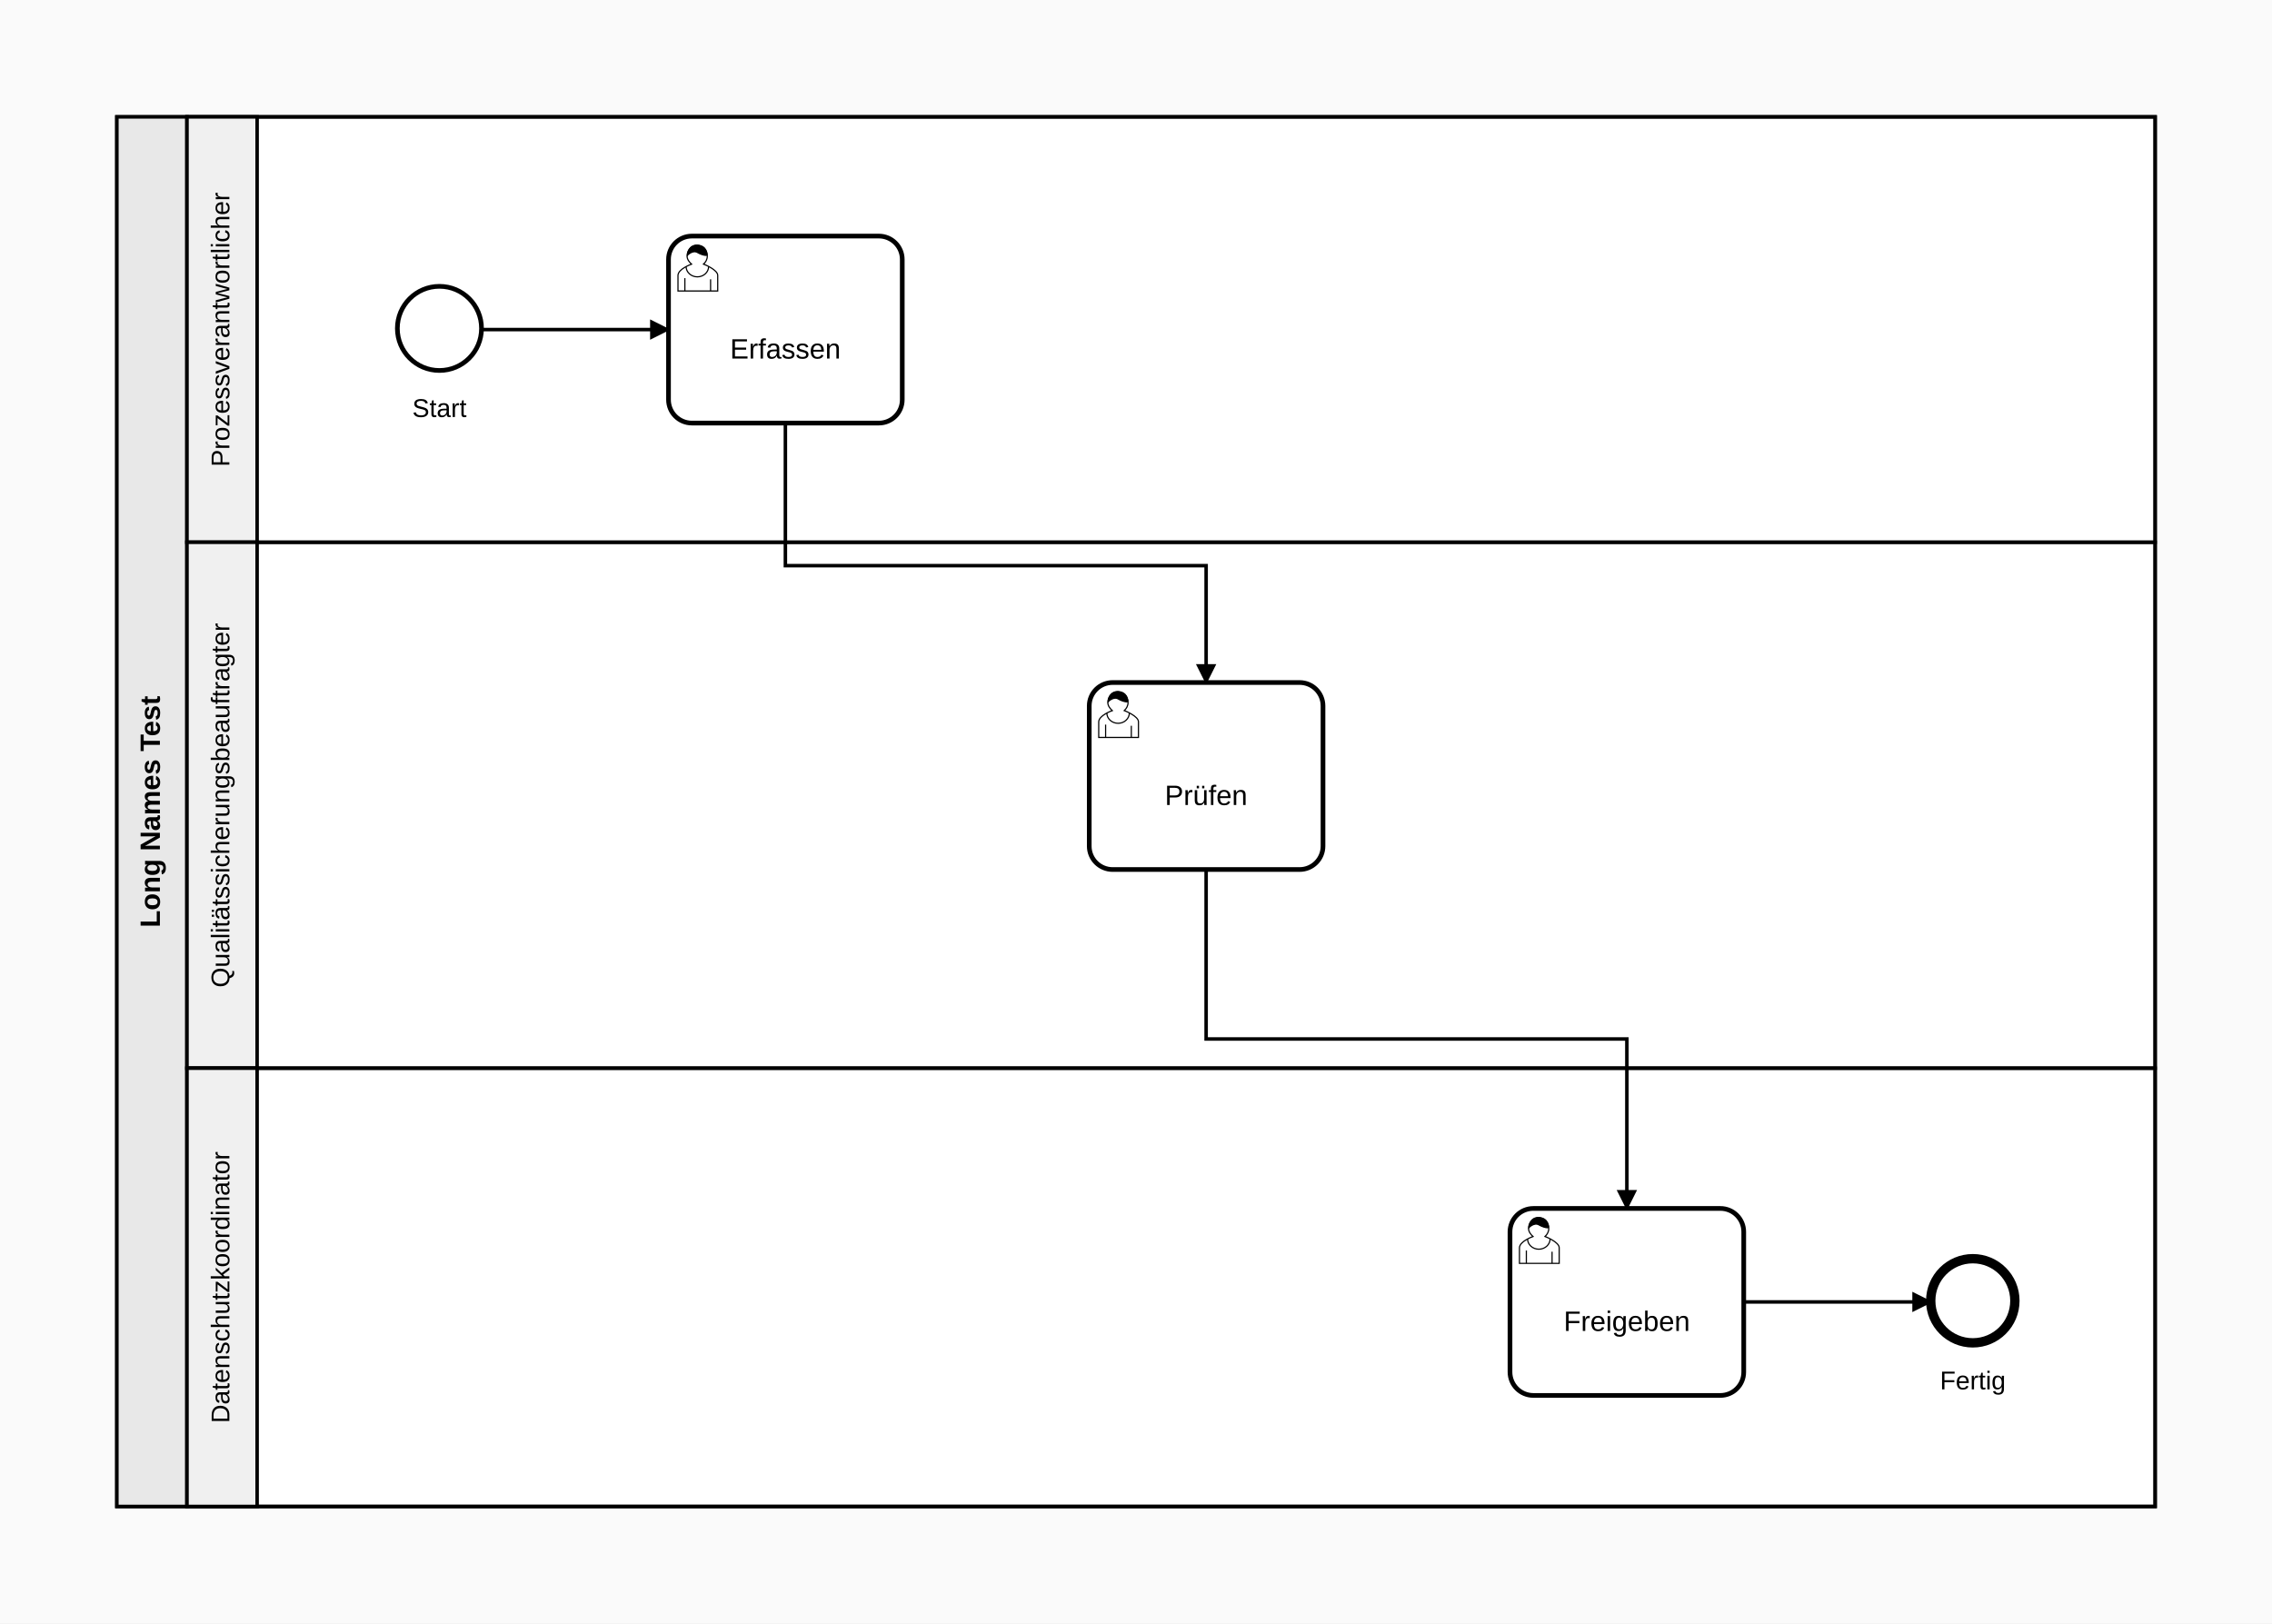
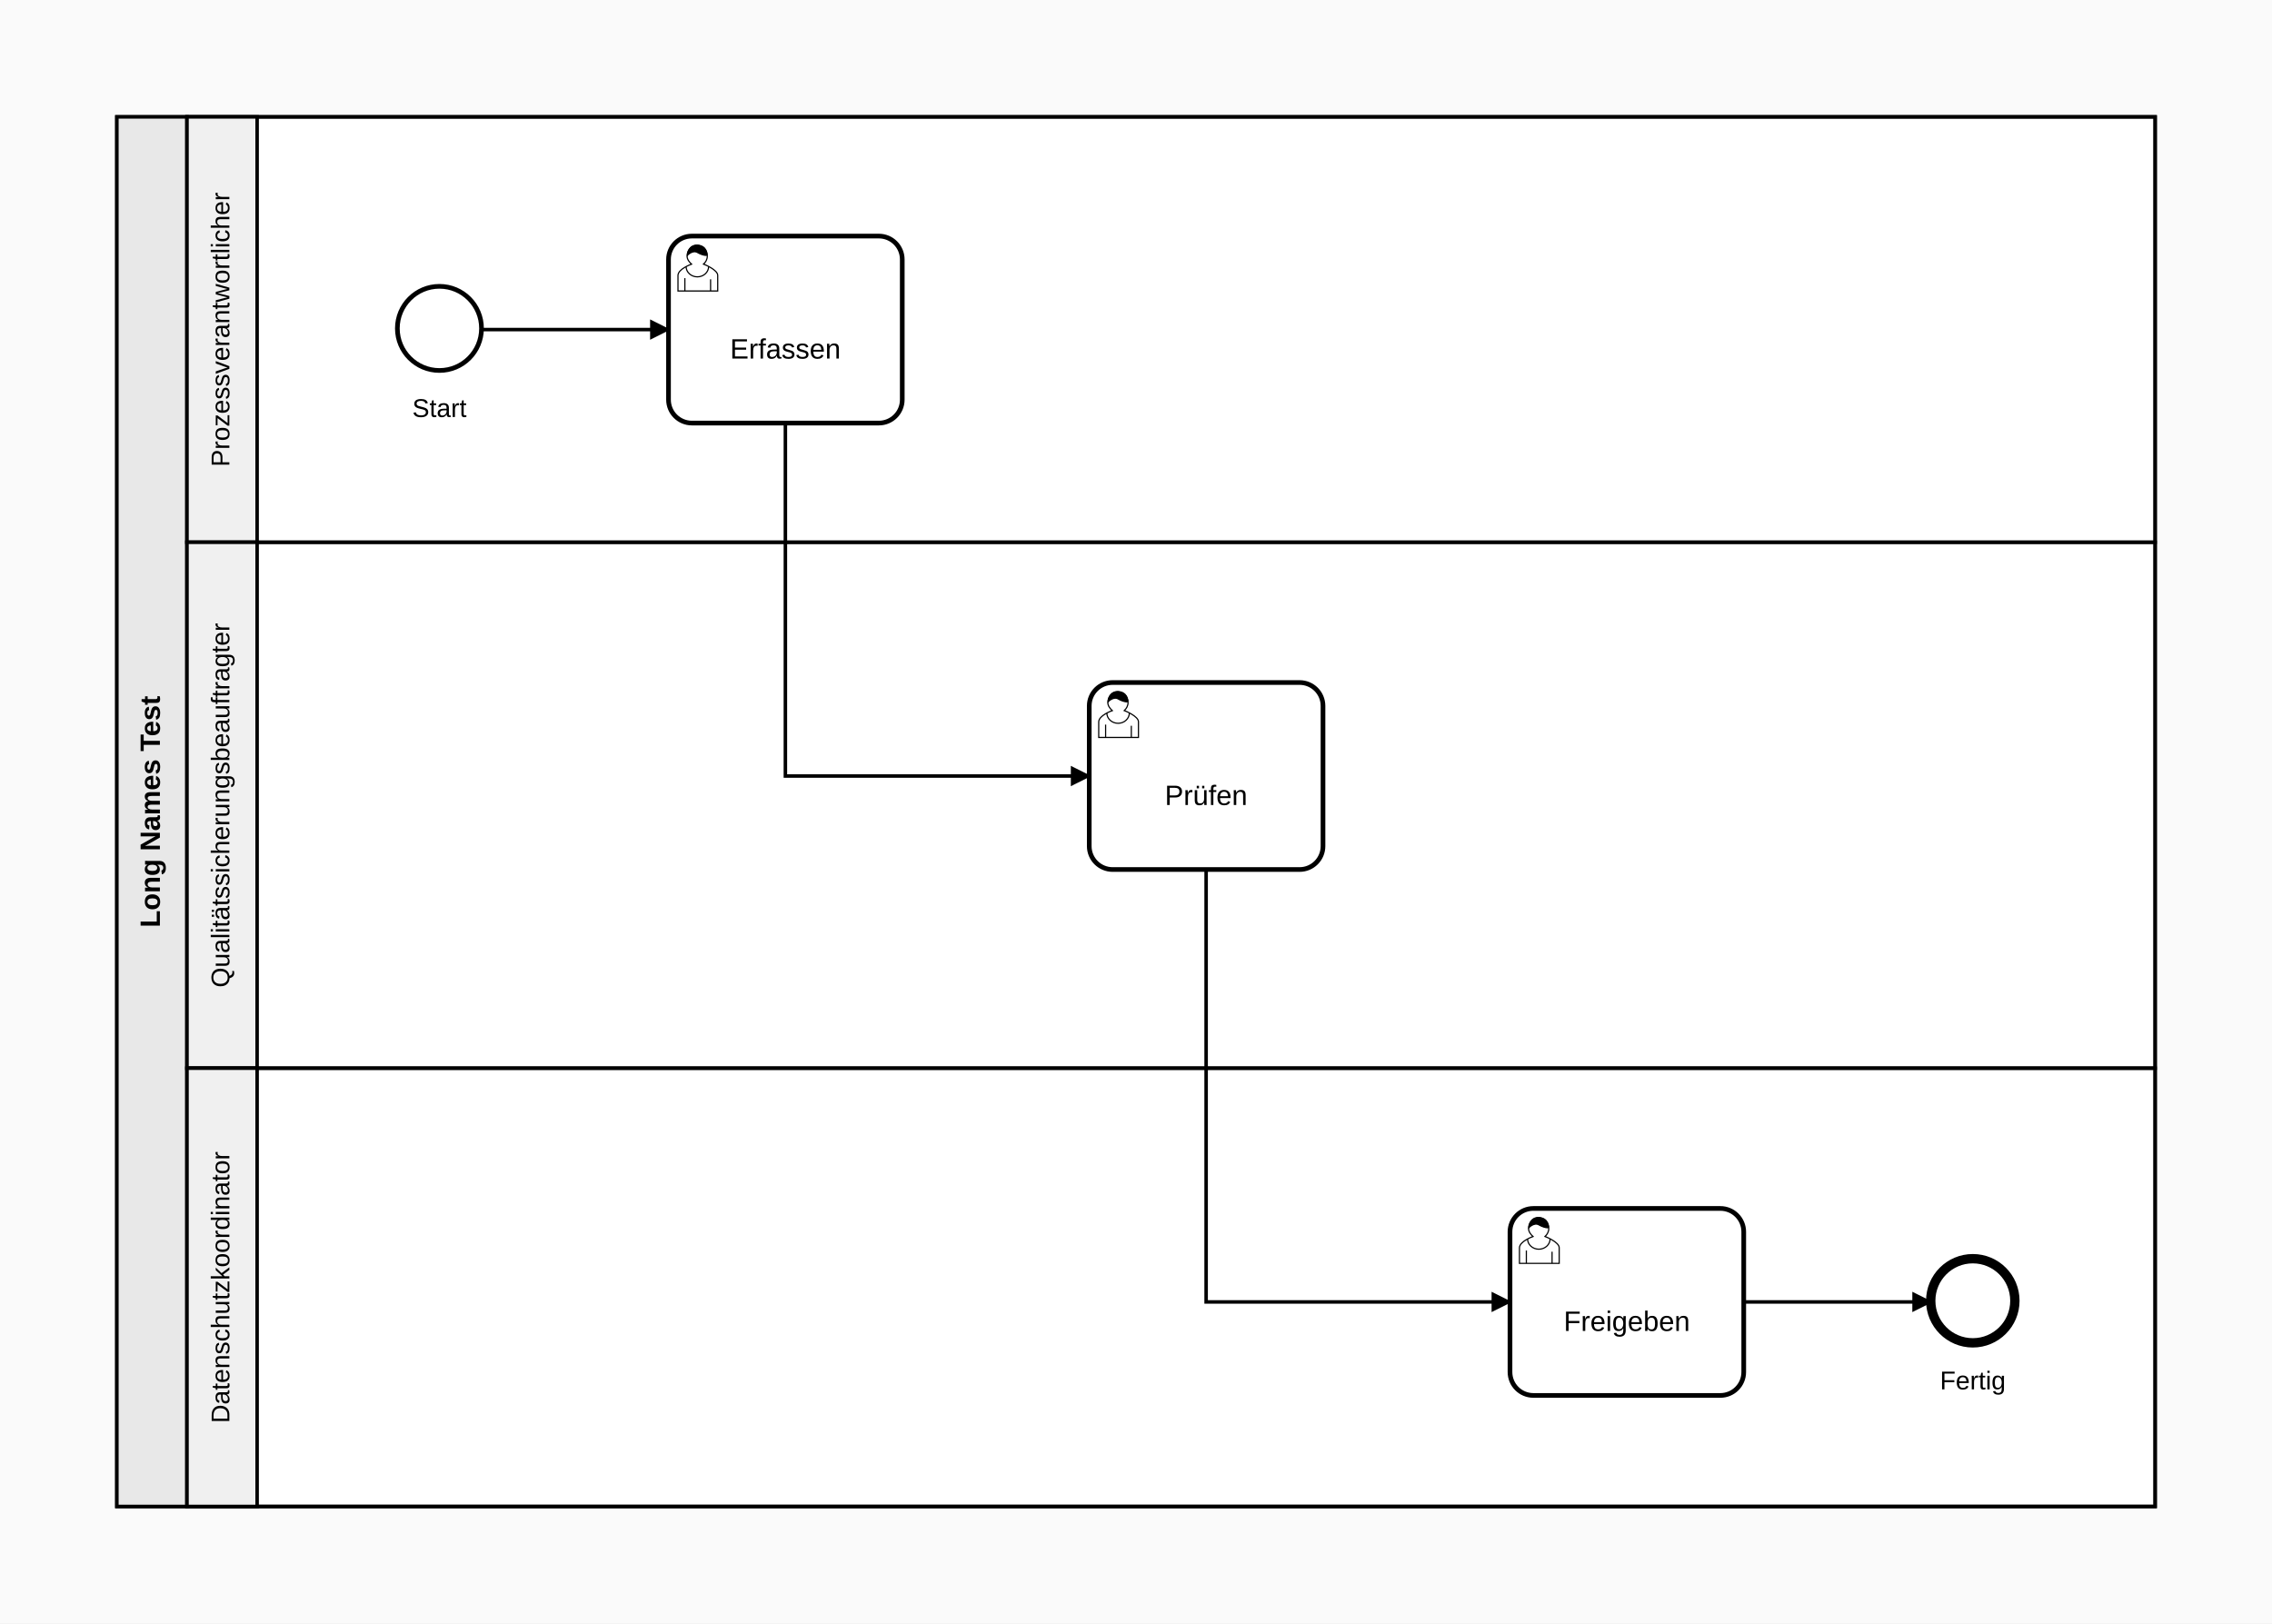
<svg xmlns="http://www.w3.org/2000/svg" width="972" height="694.5" viewBox="0 0 972 694.5" font-family="Arial, sans-serif">
  <defs>
    <marker id="seq-end" viewBox="0 0 20 20" refX="11" refY="10" markerWidth="10" markerHeight="10" orient="auto">
      <path d="M 1 5 L 11 10 L 1 15 Z" fill="#000000" stroke="#000000" stroke-width="1" />
    </marker>
    <marker id="seq-default-src" viewBox="0 0 20 20" refX="6" refY="10" markerWidth="10" markerHeight="10" orient="auto">
      <path d="M 6 3 L 10 17" stroke="#000000" stroke-width="1.5" />
    </marker>
    <marker id="seq-conditional-src" viewBox="0 0 20 20" refX="1" refY="10" markerWidth="12" markerHeight="12" orient="auto">
      <path d="M 1 10 L 8 6 L 15 10 L 8 14 Z" fill="#ffffff" stroke="#000000" stroke-width="1" />
    </marker>
    <marker id="msg-start" viewBox="0 0 20 20" refX="6" refY="6" markerWidth="20" markerHeight="20" orient="auto">
      <circle cx="6" cy="6" r="3.5" fill="#ffffff" stroke="#000000" stroke-width="1" />
    </marker>
    <marker id="msg-end" viewBox="0 0 20 20" refX="8.5" refY="5" markerWidth="20" markerHeight="20" orient="auto">
      <path d="m 1 5 l 0 -3 l 7 3 l -7 3 z" fill="#ffffff" stroke="#000000" stroke-width="1" stroke-linecap="butt" />
    </marker>
    <marker id="assoc-end" viewBox="0 0 20 20" refX="11" refY="10" markerWidth="10" markerHeight="10" orient="auto">
      <path d="M 1 5 L 11 10 L 1 15" fill="none" stroke="#000000" stroke-width="1.5" />
    </marker>
  </defs>
  <rect width="972" height="694.5" fill="#fafafa" />
  <rect x="50" y="50" width="872" height="594.5" fill="#ffffff" stroke="#000000" stroke-width="1.5" />
  <rect x="50" y="50" width="30" height="594.5" fill="#e8e8e8" stroke="#000000" stroke-width="1.5" />
  <text x="65" y="347.25" text-anchor="middle" dominant-baseline="middle" font-size="12" font-weight="bold" fill="#000000" transform="rotate(-90,65,347.25)">Long Names Test</text>
  <rect x="80" y="50" width="842" height="182" fill="#ffffff" fill-opacity="0.25" stroke="#000000" stroke-width="1.5" />
  <rect x="80" y="50" width="30" height="182" fill="#f0f0f0" stroke="#000000" stroke-width="1.5" />
  <text x="95" y="141" text-anchor="middle" dominant-baseline="middle" font-size="11" fill="#000000" transform="rotate(-90,95,141)">Prozessverantwortlicher</text>
  <rect x="80" y="232" width="842" height="225" fill="#ffffff" fill-opacity="0.25" stroke="#000000" stroke-width="1.5" />
  <rect x="80" y="232" width="30" height="225" fill="#f0f0f0" stroke="#000000" stroke-width="1.5" />
  <text x="95" y="344.5" text-anchor="middle" dominant-baseline="middle" font-size="11" fill="#000000" transform="rotate(-90,95,344.5)">Qualitätssicherungsbeauftragter</text>
  <rect x="80" y="457" width="842" height="187.5" fill="#ffffff" fill-opacity="0.25" stroke="#000000" stroke-width="1.5" />
  <rect x="80" y="457" width="30" height="187.5" fill="#f0f0f0" stroke="#000000" stroke-width="1.5" />
  <text x="95" y="550.75" text-anchor="middle" dominant-baseline="middle" font-size="11" fill="#000000" transform="rotate(-90,95,550.75)">Datenschutzkoordinator</text>
  <path d="M 206 141 L 286 141" stroke="#000000" stroke-width="1.5" fill="none" marker-end="url(#seq-end)" />
-   <path d="M 336 181 L 336 242 L 516 242 L 516 292" stroke="#000000" stroke-width="1.5" fill="none" marker-end="url(#seq-end)" />
-   <path d="M 516 372 L 516 444.5 L 696 444.5 L 696 517" stroke="#000000" stroke-width="1.5" fill="none" marker-end="url(#seq-end)" />
+   <path d="M 336 181 L 336 332 L 466 332" stroke="#000000" stroke-width="1.5" fill="none" marker-end="url(#seq-end)" />
+   <path d="M 516 372 L 516 557 L 646 557" stroke="#000000" stroke-width="1.5" fill="none" marker-end="url(#seq-end)" />
  <path d="M 746 557 L 826 557" stroke="#000000" stroke-width="1.5" fill="none" marker-end="url(#seq-end)" />
  <circle cx="188" cy="140.5" r="18" fill="#ffffff" fill-opacity="0.95" stroke="#000000" stroke-width="2" />
  <text text-anchor="middle" font-size="11" fill="#000000">
    <tspan x="188" y="178.4">Start</tspan>
  </text>
  <rect x="286" y="101" width="100" height="80" rx="10" ry="10" fill="#ffffff" fill-opacity="0.95" stroke="#000000" stroke-width="2" />
  <g>
    <path d="m 301,113 c 0.909,-0.845 1.594,-2.049 1.594,-3.385 0,-2.554 -1.805,-4.622 -4.357,-4.622 -2.552,0 -4.288,2.068 -4.288,4.622 0,1.348 0.974,2.562 1.896,3.405 -0.529,0.187 -5.669,2.097 -5.794,4.756 v 6.718 h 17 v -6.718 c 0,-2.298 -5.528,-4.595 -6.051,-4.776 z m -8,6 l 0,5.5 m 11,0 l 0,-5" fill="#ffffff" stroke="#000000" stroke-width="0.5" />
    <path d="m 303.162,114.009 c 0,2.447 -2.158,4.431 -4.821,4.431 -2.665,0 -4.822,-1.981 -4.822,-4.431" fill="none" stroke="#000000" stroke-width="0.5" />
    <path d="m 294.1,109.2 c 0,0 2.251,-2.358 4.274,-1.177 2.024,1.181 4.221,1.537 4.124,0.965 -0.098,-0.57 -0.117,-3.791 -4.191,-4.136 -3.575,0.001 -4.208,3.367 -4.207,4.348 z" fill="#000000" stroke="#000000" stroke-width="0.5" />
  </g>
  <text x="336" y="150" text-anchor="middle" dominant-baseline="middle" font-size="12" fill="#000000">Erfassen</text>
  <rect x="466" y="292" width="100" height="80" rx="10" ry="10" fill="#ffffff" fill-opacity="0.95" stroke="#000000" stroke-width="2" />
  <g>
    <path d="m 481,304 c 0.909,-0.845 1.594,-2.049 1.594,-3.385 0,-2.554 -1.805,-4.622 -4.357,-4.622 -2.552,0 -4.288,2.068 -4.288,4.622 0,1.348 0.974,2.562 1.896,3.405 -0.529,0.187 -5.669,2.097 -5.794,4.756 v 6.718 h 17 v -6.718 c 0,-2.298 -5.528,-4.595 -6.051,-4.776 z m -8,6 l 0,5.5 m 11,0 l 0,-5" fill="#ffffff" stroke="#000000" stroke-width="0.5" />
    <path d="m 483.162,305.009 c 0,2.447 -2.158,4.431 -4.821,4.431 -2.665,0 -4.822,-1.981 -4.822,-4.431" fill="none" stroke="#000000" stroke-width="0.5" />
    <path d="m 474.1,300.2 c 0,0 2.251,-2.358 4.274,-1.177 2.024,1.181 4.221,1.537 4.124,0.965 -0.098,-0.57 -0.117,-3.791 -4.191,-4.136 -3.575,0.001 -4.208,3.367 -4.207,4.348 z" fill="#000000" stroke="#000000" stroke-width="0.5" />
  </g>
  <text x="516" y="341" text-anchor="middle" dominant-baseline="middle" font-size="12" fill="#000000">Prüfen</text>
  <rect x="646" y="517" width="100" height="80" rx="10" ry="10" fill="#ffffff" fill-opacity="0.95" stroke="#000000" stroke-width="2" />
  <g>
    <path d="m 661,529 c 0.909,-0.845 1.594,-2.049 1.594,-3.385 0,-2.554 -1.805,-4.622 -4.357,-4.622 -2.552,0 -4.288,2.068 -4.288,4.622 0,1.348 0.974,2.562 1.896,3.405 -0.529,0.187 -5.669,2.097 -5.794,4.756 v 6.718 h 17 v -6.718 c 0,-2.298 -5.528,-4.595 -6.051,-4.776 z m -8,6 l 0,5.5 m 11,0 l 0,-5" fill="#ffffff" stroke="#000000" stroke-width="0.5" />
    <path d="m 663.162,530.009 c 0,2.447 -2.158,4.431 -4.821,4.431 -2.665,0 -4.822,-1.981 -4.822,-4.431" fill="none" stroke="#000000" stroke-width="0.5" />
    <path d="m 654.1,525.2 c 0,0 2.251,-2.358 4.274,-1.177 2.024,1.181 4.221,1.537 4.124,0.965 -0.098,-0.57 -0.117,-3.791 -4.191,-4.136 -3.575,0.001 -4.208,3.367 -4.207,4.348 z" fill="#000000" stroke="#000000" stroke-width="0.5" />
  </g>
  <text x="696" y="566" text-anchor="middle" dominant-baseline="middle" font-size="12" fill="#000000">Freigeben</text>
  <circle cx="844" cy="556.5" r="18" fill="#ffffff" fill-opacity="0.95" stroke="#000000" stroke-width="4" />
  <text text-anchor="middle" font-size="11" fill="#000000">
    <tspan x="844" y="594.4">Fertig</tspan>
  </text>
</svg>
